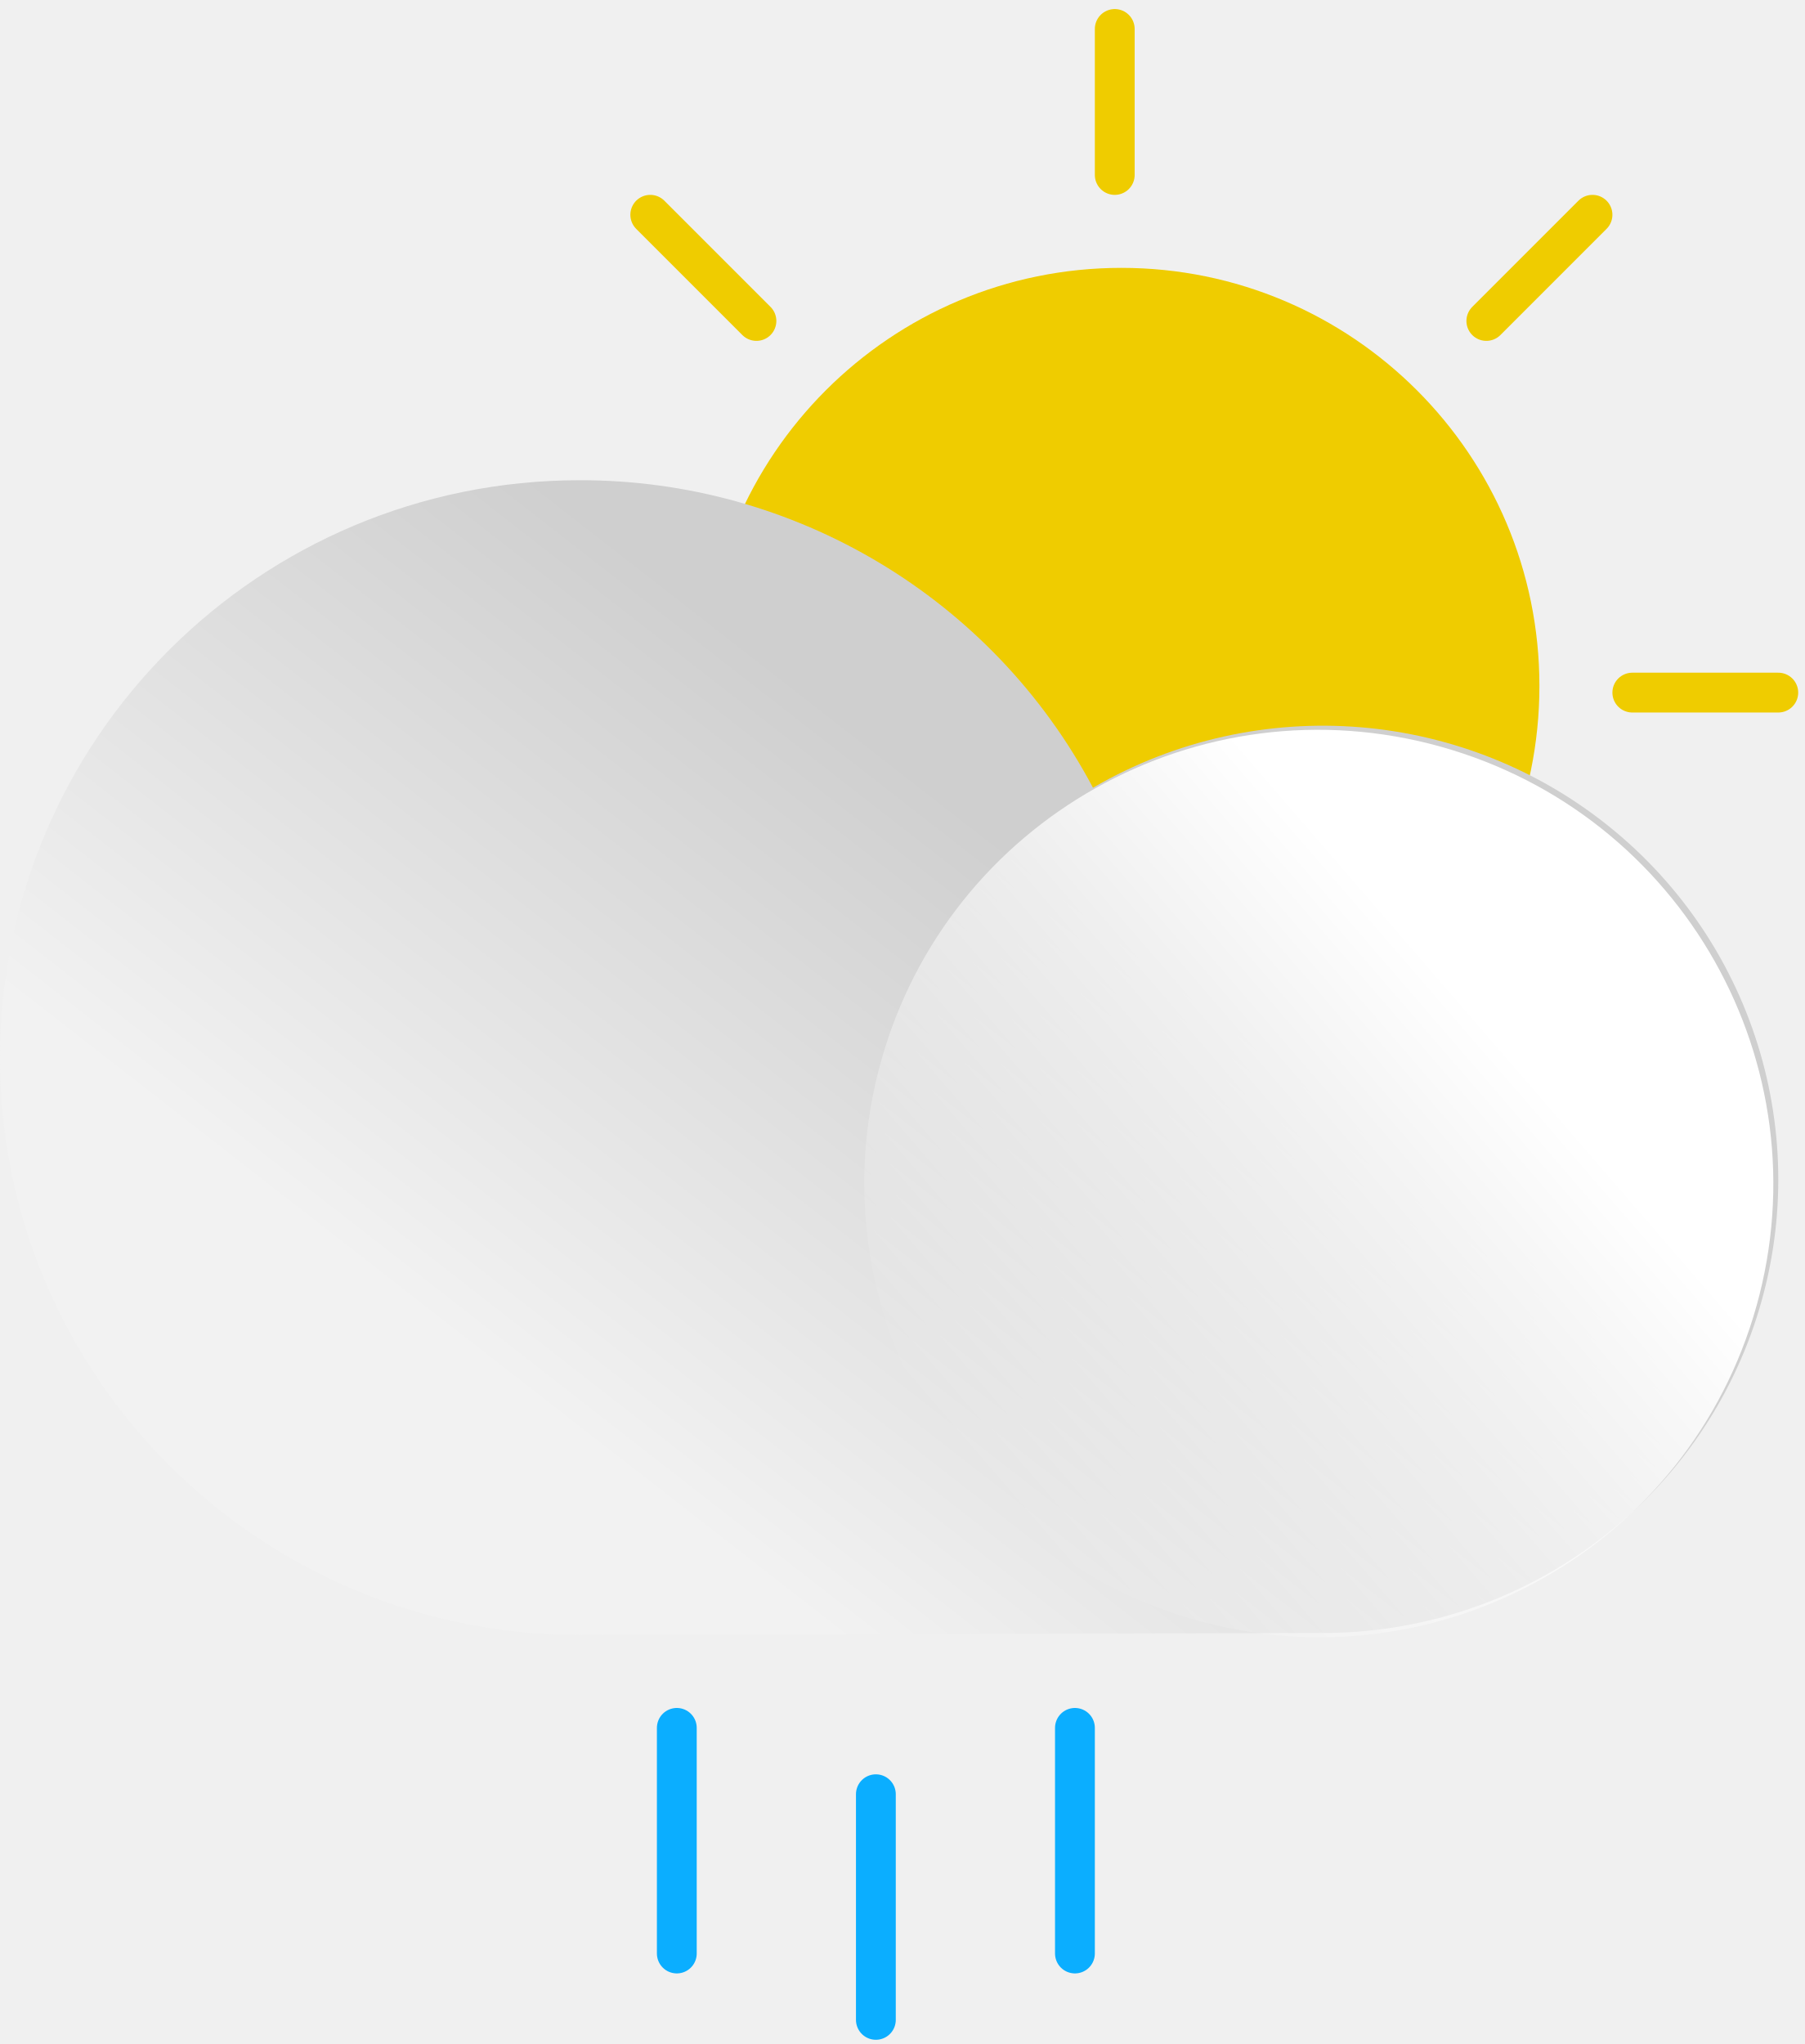
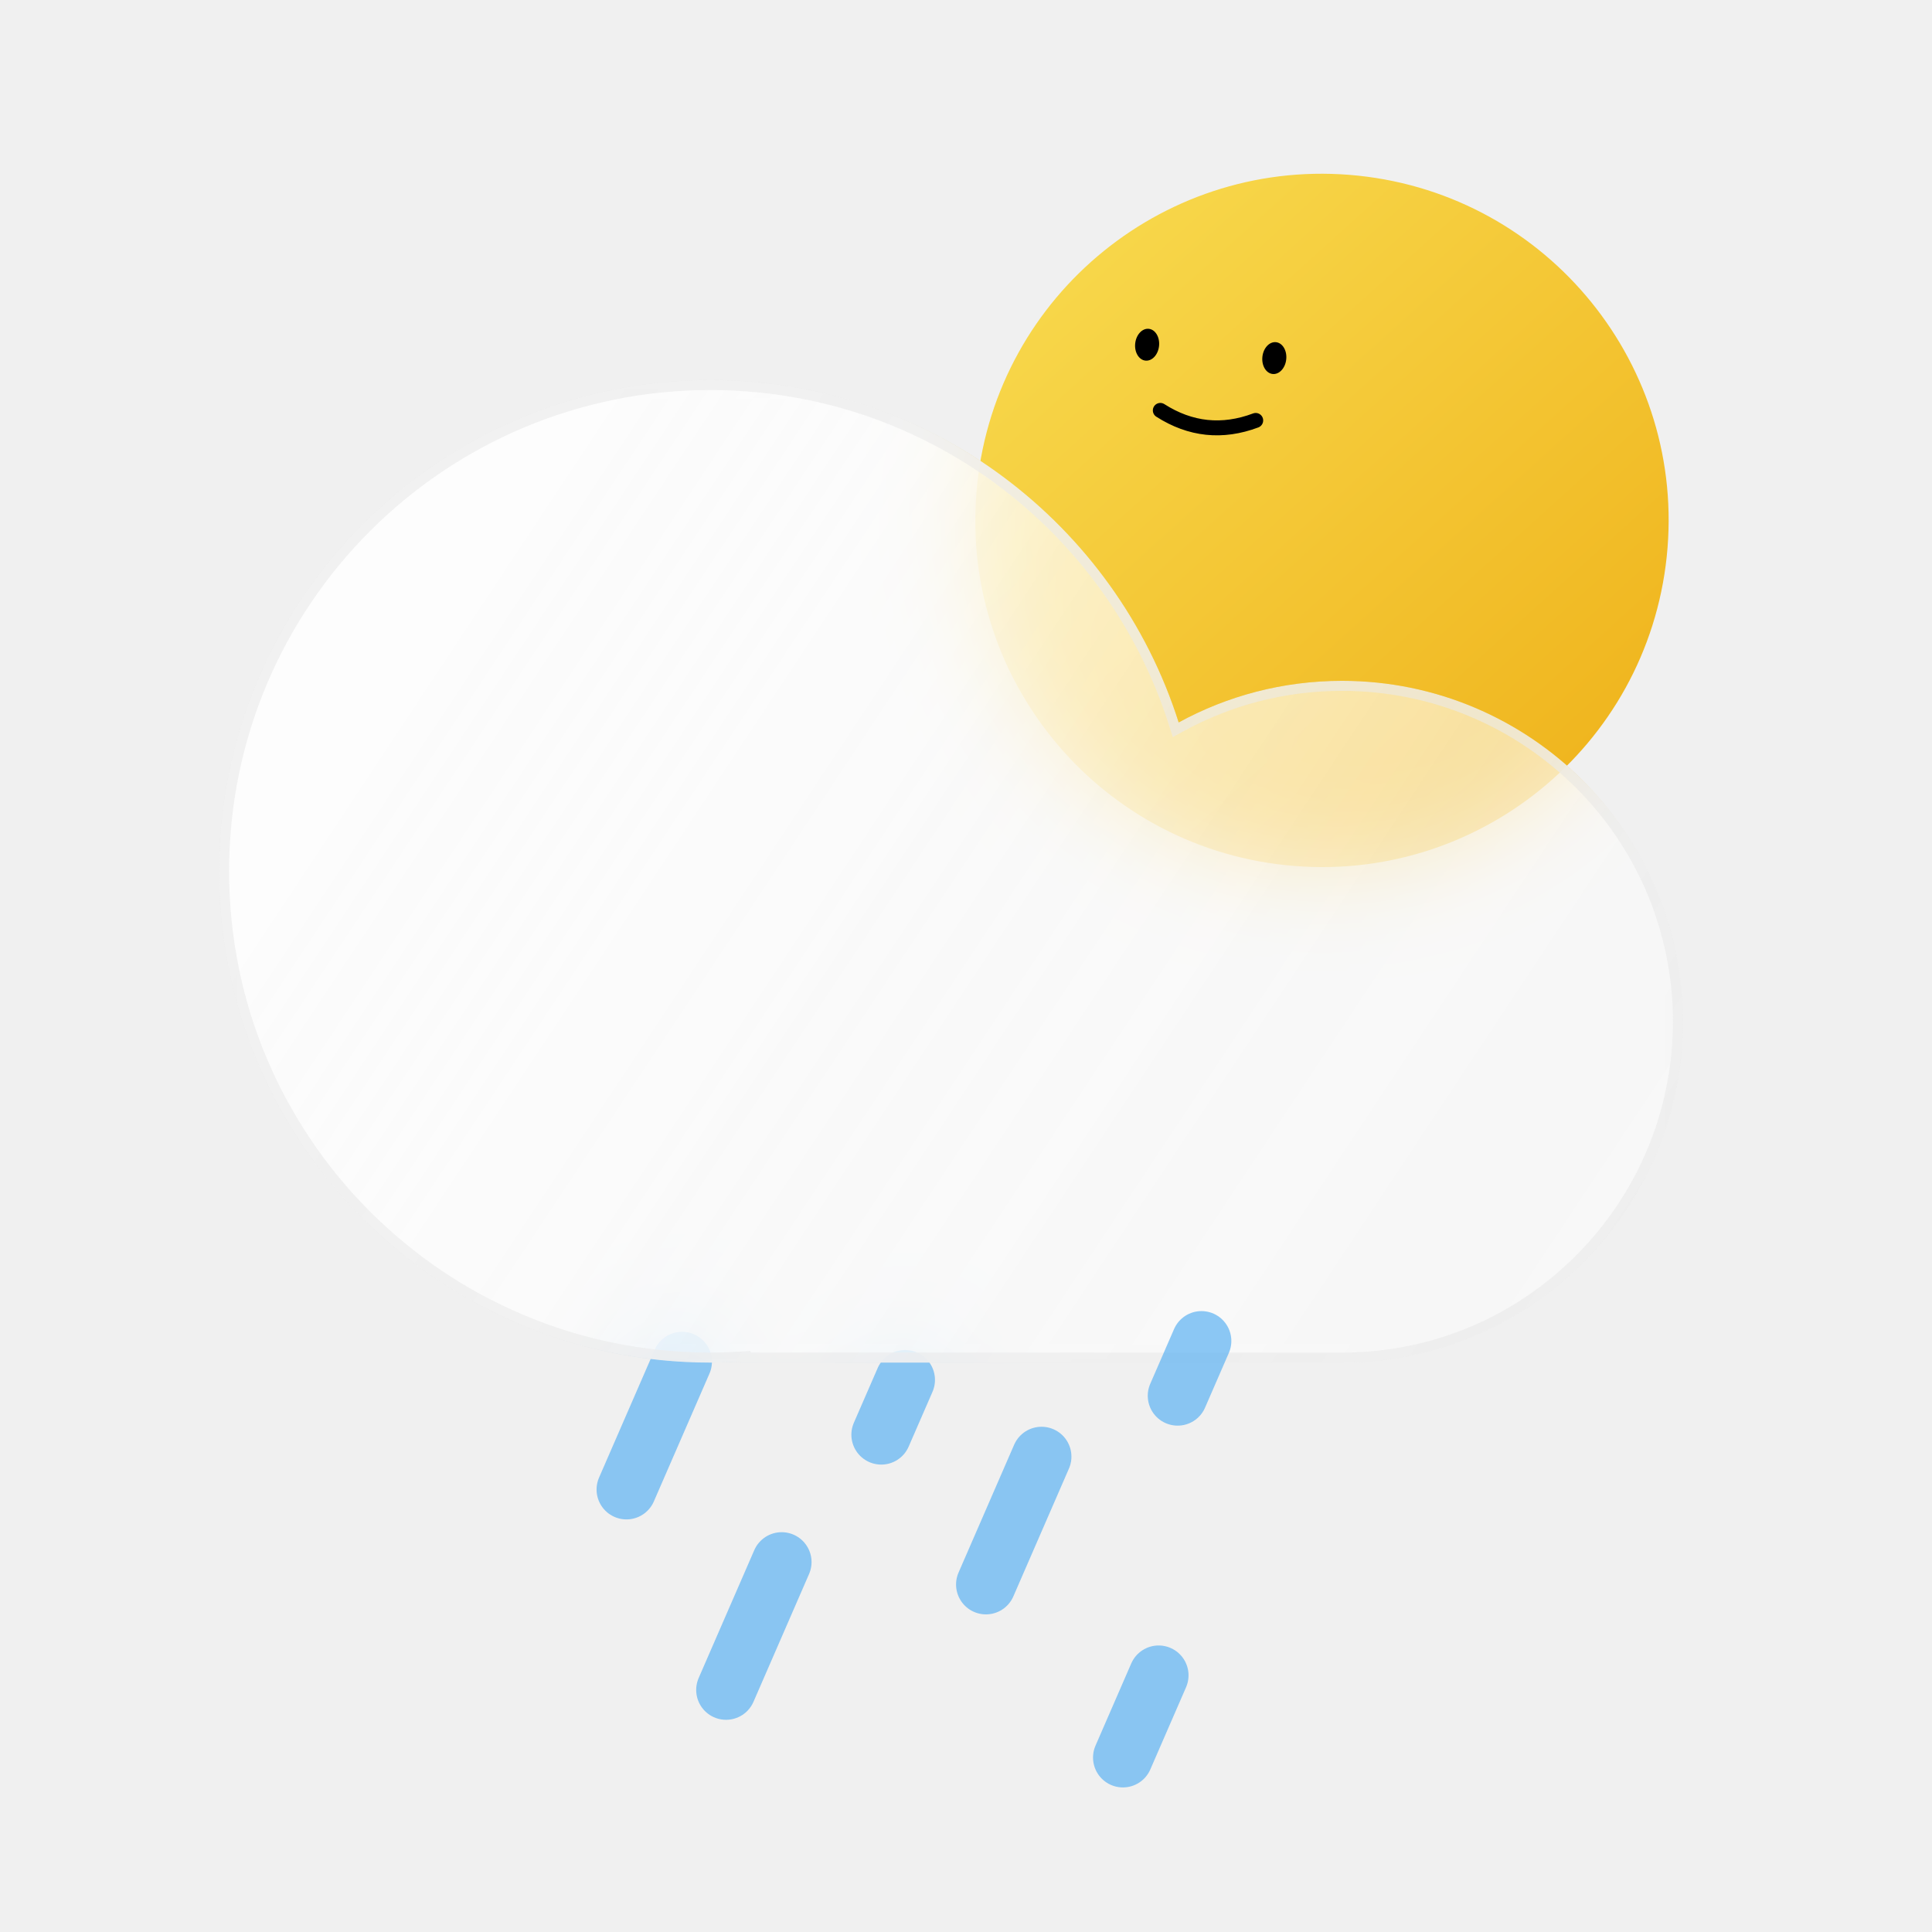
- <svg xmlns="http://www.w3.org/2000/svg" width="136px" height="154px" viewBox="0 0 136 154" version="1.1">
+ <svg xmlns="http://www.w3.org/2000/svg" viewBox="0 0 194 194" fill="none">
+   <line x1="88.49" y1="144.065" x2="90.884" y2="138.563" stroke="#5DB3F3" stroke-opacity="0.7" stroke-width="6" stroke-linecap="round" />
+   <line x1="62.904" y1="149.569" x2="68.488" y2="136.73" stroke="#5DB3F3" stroke-opacity="0.7" stroke-width="6" stroke-linecap="round" />
+   <path d="M167.362 55.895C169.371 36.776 155.501 19.648 136.382 17.639C117.263 15.629 100.135 29.499 98.125 48.618C96.116 67.737 109.986 84.865 129.105 86.875C148.224 88.885 165.352 75.014 167.362 55.895Z" fill="url(#paint0_linear)" />
+   <path d="M116.512 41.21C119.537 43.142 122.73 43.478 126.091 42.217" stroke="black" stroke-width="1.5" stroke-linecap="round" />
+   <path d="M116.385 34.74C116.477 33.859 116.016 33.088 115.355 33.018C114.694 32.949 114.083 33.607 113.99 34.489C113.897 35.37 114.358 36.142 115.019 36.211C115.681 36.281 116.292 35.622 116.385 34.74Z" fill="black" />
+   <path d="M129.156 36.083C129.249 35.201 128.788 34.43 128.127 34.36C127.466 34.291 126.854 34.949 126.762 35.831C126.669 36.713 127.13 37.484 127.791 37.553C128.453 37.623 129.064 36.964 129.156 36.083Z" fill="black" />
+   <g filter="url(#filter0_b)">
+     <mask id="mask0" mask-type="alpha" maskUnits="userSpaceOnUse" x="22" y="38" width="147" height="99">
+       <path fill-rule="evenodd" clip-rule="evenodd" d="M74.351 136.733C73.352 136.794 72.345 136.824 71.331 136.824C44.086 136.824 22 114.738 22 87.493C22 60.248 44.086 38.162 71.331 38.162C93.364 38.162 112.023 52.606 118.356 72.543C123.226 69.879 128.815 68.365 134.757 68.365C153.661 68.365 168.986 83.69 168.986 102.595C168.986 121.499 153.661 136.824 134.757 136.824H74.351V136.733Z" fill="white" />
+     </mask>
+     <g mask="url(#mask0)">
+       <path fill-rule="evenodd" clip-rule="evenodd" d="M74.351 136.733C73.352 136.794 72.345 136.824 71.331 136.824C44.086 136.824 22 114.738 22 87.493C22 60.248 44.086 38.162 71.331 38.162C93.364 38.162 112.023 52.606 118.356 72.543C123.226 69.879 128.815 68.365 134.757 68.365C153.661 68.365 168.986 83.69 168.986 102.595C168.986 121.499 153.661 136.824 134.757 136.824H74.351V136.733Z" fill="url(#paint1_linear)" />
+       <path d="M74.351 136.733H75.358V135.664L74.291 135.728L74.351 136.733ZM118.356 72.543L117.396 72.847L117.766 74.012L118.839 73.426L118.356 72.543ZM74.351 136.824H73.344V137.831H74.351V136.824ZM74.291 135.728C73.312 135.788 72.325 135.818 71.331 135.818V137.831C72.365 137.831 73.393 137.8 74.412 137.738L74.291 135.728ZM71.331 135.818C44.642 135.818 23.007 114.182 23.007 87.493H20.993C20.993 115.294 43.53 137.831 71.331 137.831V135.818ZM23.007 87.493C23.007 60.805 44.642 39.169 71.331 39.169V37.156C43.53 37.156 20.993 59.693 20.993 87.493H23.007ZM71.331 39.169C92.913 39.169 111.193 53.317 117.396 72.847L119.315 72.238C112.854 51.896 93.815 37.156 71.331 37.156V39.169ZM118.839 73.426C123.565 70.841 128.988 69.372 134.757 69.372V67.358C128.641 67.358 122.887 68.917 117.873 71.659L118.839 73.426ZM134.757 69.372C153.105 69.372 167.98 84.246 167.98 102.595H169.993C169.993 83.134 154.217 67.358 134.757 67.358V69.372ZM167.98 102.595C167.98 120.943 153.105 135.818 134.757 135.818V137.831C154.217 137.831 169.993 122.055 169.993 102.595H167.98ZM134.757 135.818H74.351V137.831H134.757V135.818ZM75.358 136.824V136.733H73.344V136.824H75.358Z" fill="#E9E9E9" fill-opacity="0.6" />
+     </g>
+   </g>
+   <line x1="118.251" y1="140.154" x2="120.644" y2="134.652" stroke="#5DB3F3" stroke-opacity="0.7" stroke-width="6" stroke-linecap="round" />
+   <line x1="112.756" y1="176.482" x2="116.345" y2="168.229" stroke="#5DB3F3" stroke-opacity="0.7" stroke-width="6" stroke-linecap="round" />
+   <line x1="99.002" y1="159.106" x2="104.586" y2="146.267" stroke="#5DB3F3" stroke-opacity="0.7" stroke-width="6" stroke-linecap="round" />
+   <line x1="72.907" y1="169.692" x2="78.491" y2="156.854" stroke="#5DB3F3" stroke-opacity="0.7" stroke-width="6" stroke-linecap="round" />
  <defs>
-     <linearGradient x1="24.362%" y1="72.871%" x2="63.642%" y2="39.98%" id="linearGradient-1">
-       <stop stop-color="#F2F2F2" offset="0%" />
-       <stop stop-color="#CFCFCF" offset="100%" />
+     <filter id="filter0_b" x="12" y="28.162" width="166.986" height="118.662" filterUnits="userSpaceOnUse" color-interpolation-filters="sRGB">
+       <feFlood flood-opacity="0" result="BackgroundImageFix" />
+       <feGaussianBlur in="BackgroundImage" stdDeviation="5" />
+       <feComposite in2="SourceAlpha" operator="in" result="effect1_backgroundBlur" />
+       <feBlend mode="normal" in="SourceGraphic" in2="effect1_backgroundBlur" result="shape" />
+     </filter>
+     <linearGradient id="paint0_linear" x1="110.595" y1="26.081" x2="156.906" y2="77.426" gradientUnits="userSpaceOnUse">
+       <stop stop-color="#F7D649" />
+       <stop offset="1" stop-color="#F0B61F" />
    </linearGradient>
-     <linearGradient x1="72.516%" y1="64.909%" x2="8.624%" y2="22.655%" id="linearGradient-2">
-       <stop stop-color="#FFFFFF" offset="2%" />
-       <stop stop-color="#FFFFFF" stop-opacity="0" offset="100%" />
+     <linearGradient id="paint1_linear" x1="42.135" y1="49.236" x2="206.236" y2="157.966" gradientUnits="userSpaceOnUse">
+       <stop stop-color="white" stop-opacity="0.85" />
+       <stop offset="1" stop-color="white" stop-opacity="0.3" />
    </linearGradient>
  </defs>
-   <g id="Page-1" stroke="none" stroke-width="1" fill="none" fill-rule="evenodd">
-     <g id="day-partially-clear-with-rain" transform="translate(0, 2)">
-       <circle id="Oval" fill="#EFCC00" fill-rule="nonzero" cx="84.5" cy="49.682" r="31.5" />
-       <path d="M84,0.182 L84,11.182" id="Path" stroke="#EFCC00" stroke-width="3" stroke-linecap="round" />
-       <path d="M84,88.182 L84,99.182" id="Path" stroke="#EFCC00" stroke-width="3" stroke-linecap="round" />
-       <path d="M34,50.182 L45,50.182" id="Path" stroke="#EFCC00" stroke-width="3" stroke-linecap="round" />
-       <path d="M123,50.182 L134,50.182" id="Path" stroke="#EFCC00" stroke-width="3" stroke-linecap="round" />
-       <path d="M49,14.182 L57,22.182" id="Path" stroke="#EFCC00" stroke-width="3" stroke-linecap="round" />
-       <path d="M112,77.182 L120,85.182" id="Path" stroke="#EFCC00" stroke-width="3" stroke-linecap="round" />
-       <path d="M49,85.182 L57,77.182" id="Path" stroke="#EFCC00" stroke-width="3" stroke-linecap="round" />
-       <path d="M112,22.182 L120,14.182" id="Path" stroke="#EFCC00" stroke-width="3" stroke-linecap="round" />
-       <path d="M43.676,34.182 C59.89,34.149 74.786,43.07 82.36,57.349 C94.84,50.082 110.553,51.383 121.657,60.603 C132.76,69.822 136.871,84.983 131.939,98.517 C127.006,112.05 114.087,121.054 99.631,121.033 L43.676,121.182 C19.554,121.182 0,101.706 0,77.682 C0,53.658 19.554,34.182 43.676,34.182 Z" id="Path" fill="url(#linearGradient-1)" fill-rule="nonzero" />
-       <ellipse id="Oval" fill="url(#linearGradient-2)" fill-rule="nonzero" transform="translate(99.37609, 87.16932) rotate(-74.39) translate(-99.37609, -87.16932) " cx="99.376" cy="87.169" rx="34.171" ry="34.248" />
-       <path d="M66,133.182 L66,150.182" id="Path" stroke="#0BAEFF" stroke-width="3" stroke-linecap="round" />
-       <path d="M51,128.182 L51,145.182" id="Path" stroke="#0BAEFF" stroke-width="3" stroke-linecap="round" />
-       <path d="M81,128.182 L81,145.182" id="Path" stroke="#0BAEFF" stroke-width="3" stroke-linecap="round" />
-     </g>
-   </g>
</svg>
